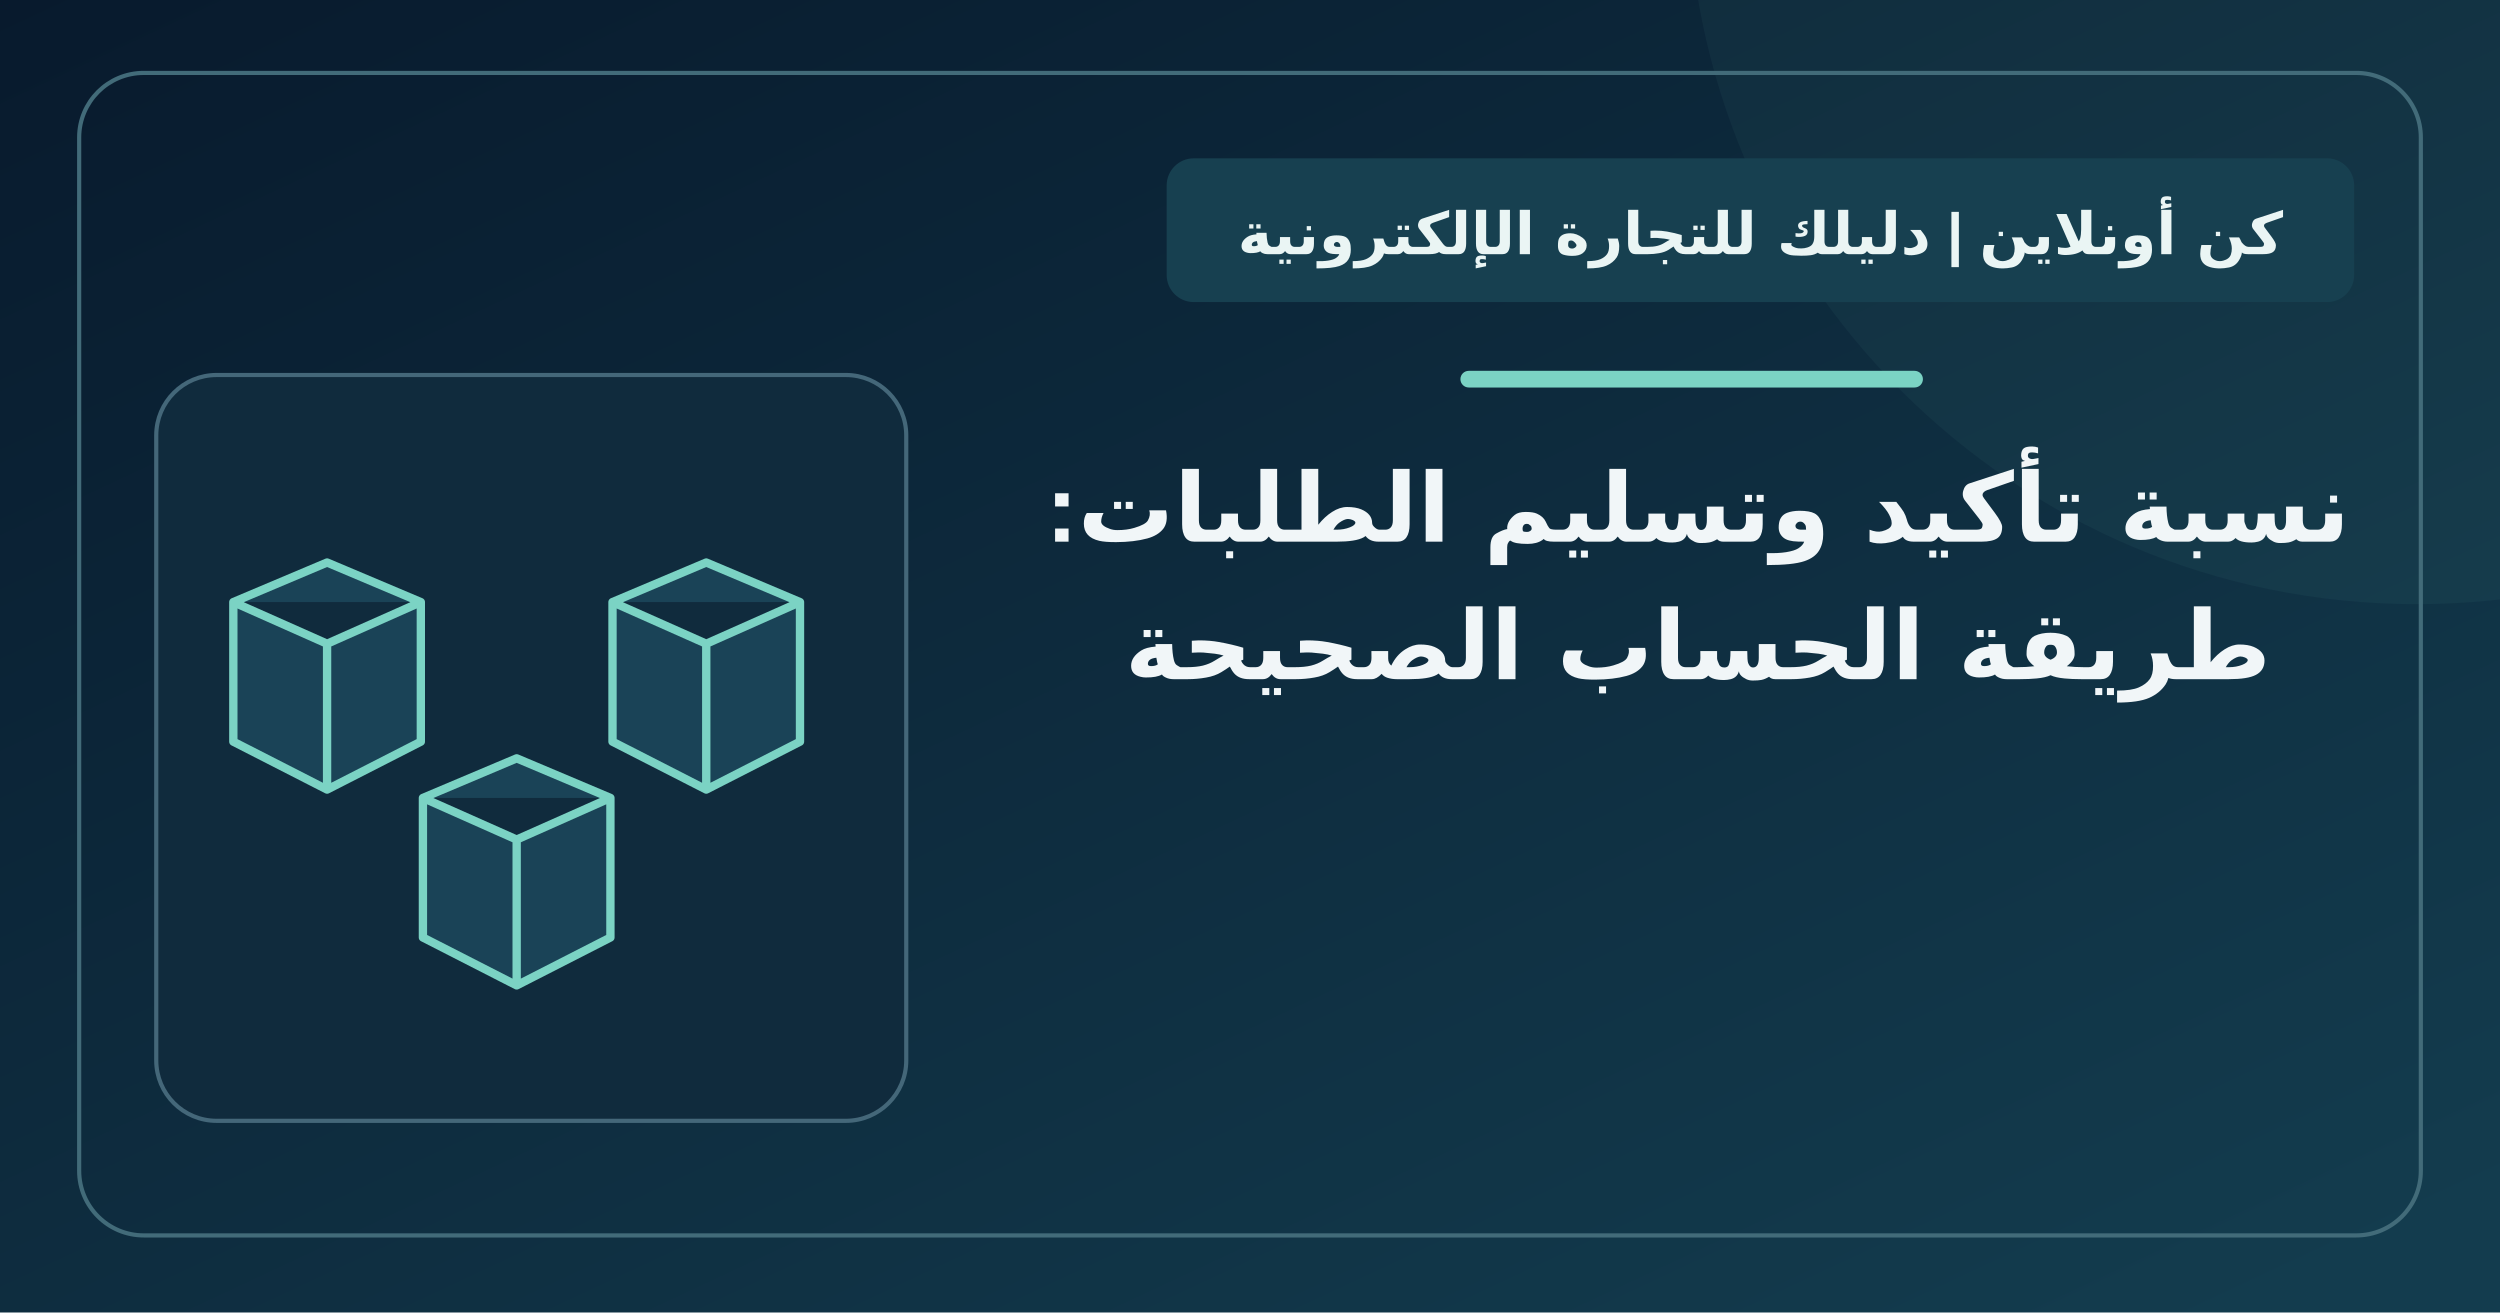
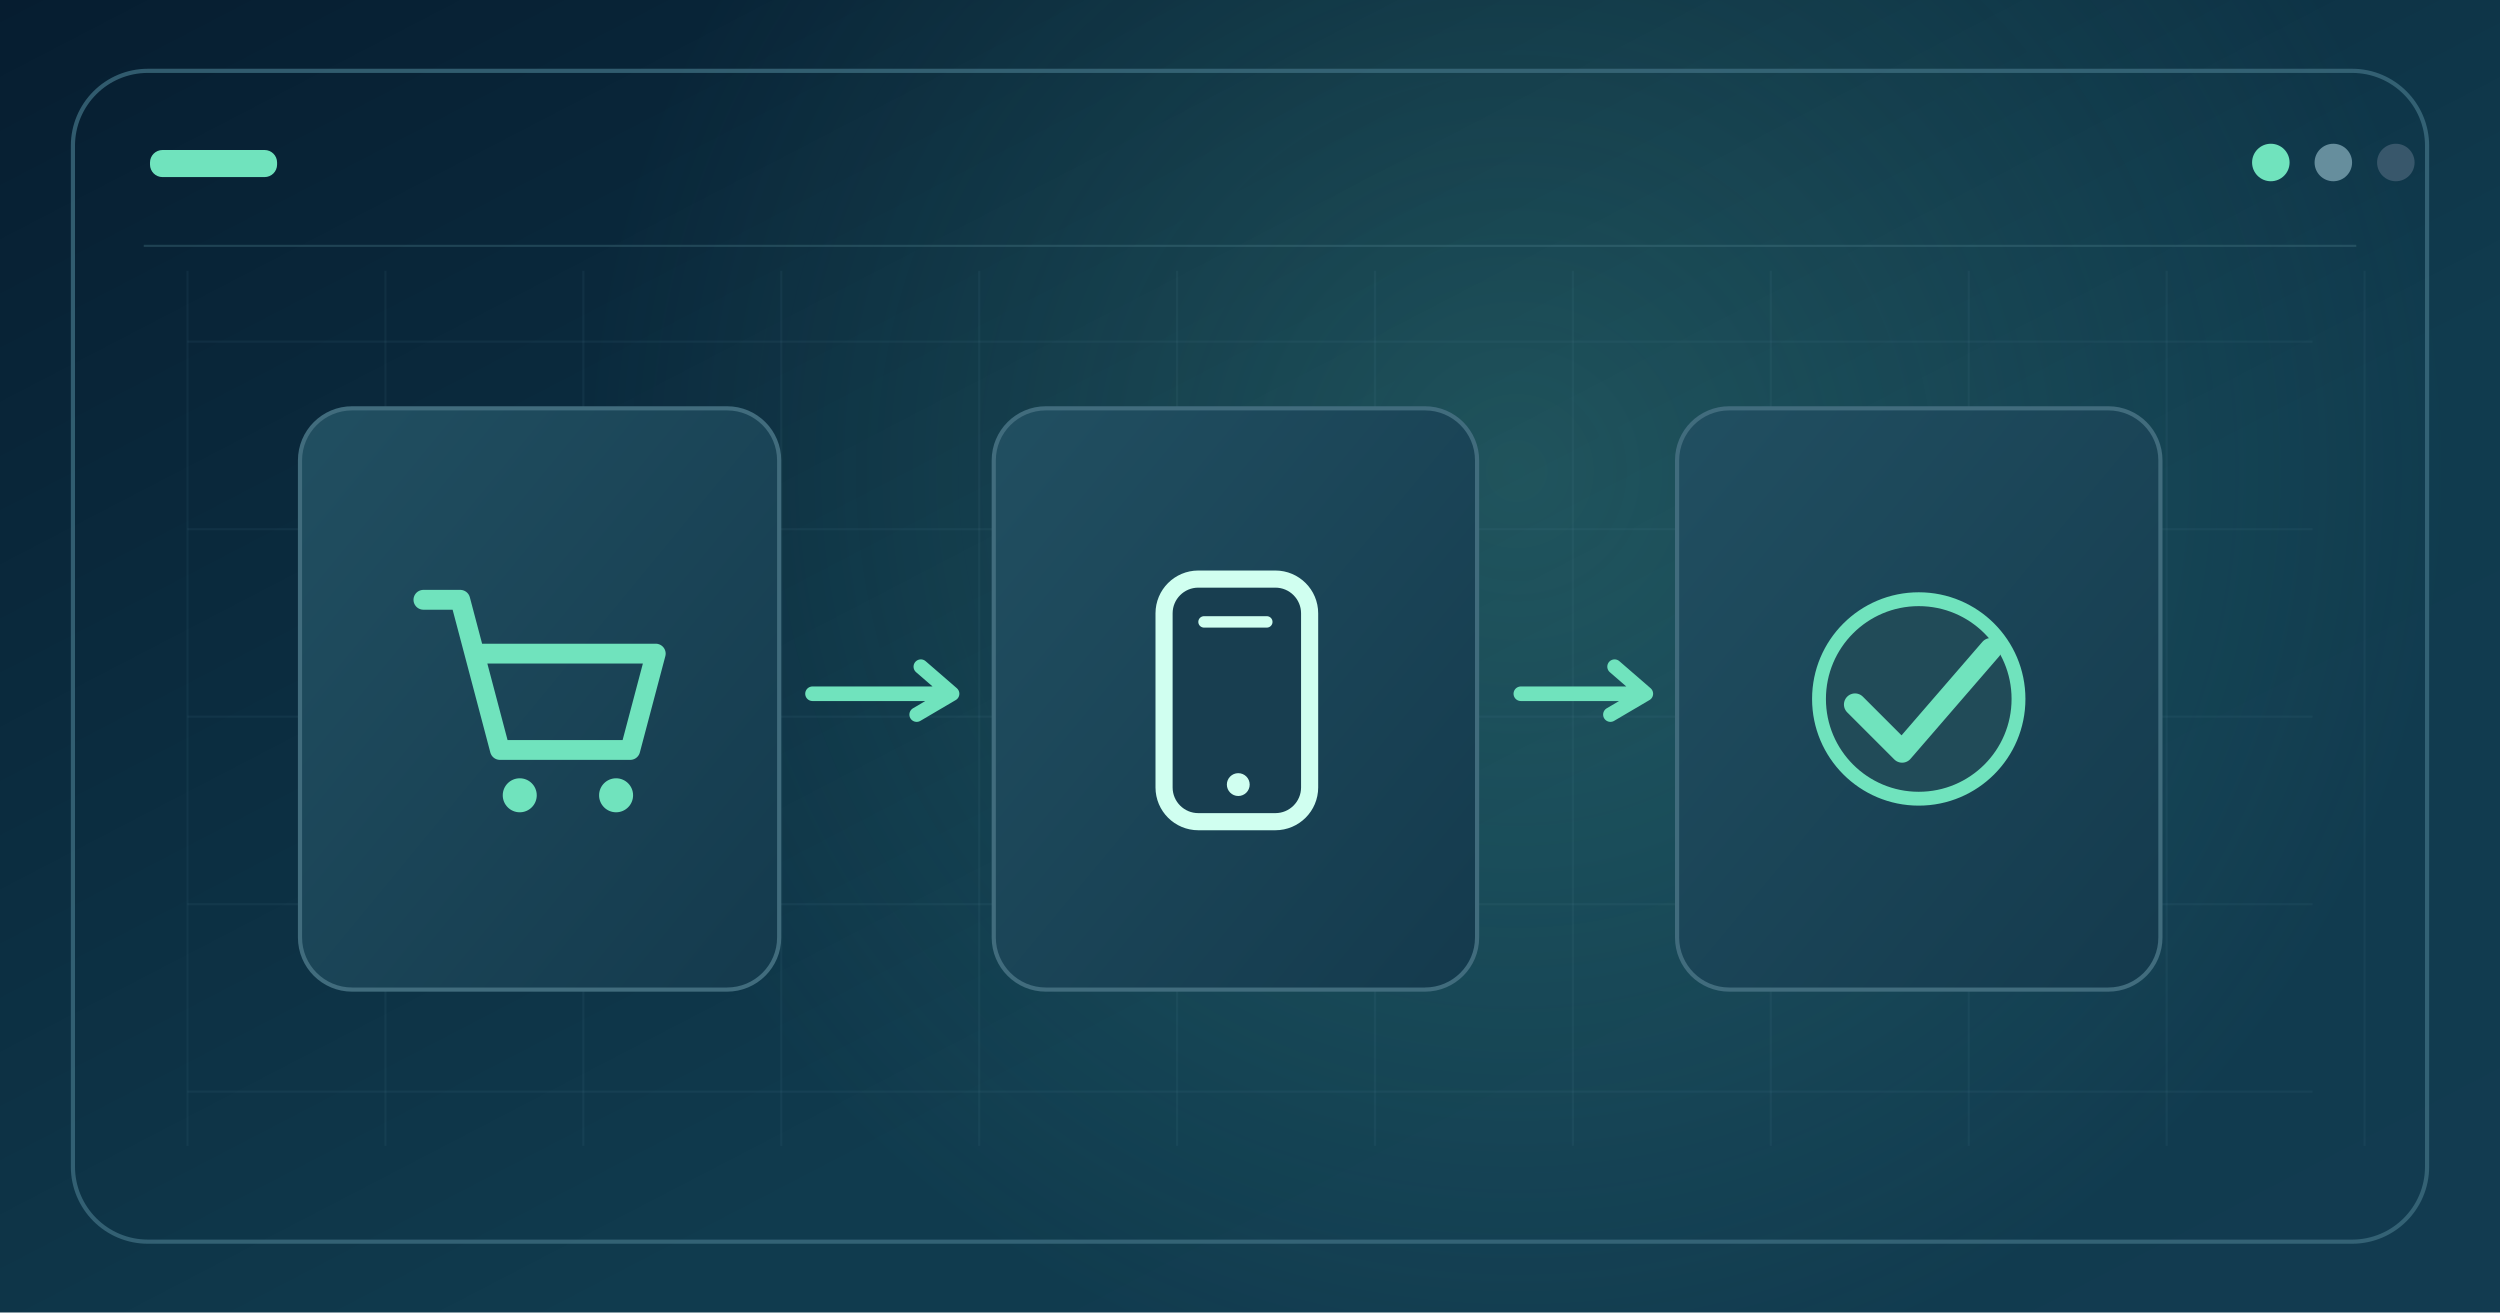
<svg xmlns="http://www.w3.org/2000/svg" width="1200" height="630" viewBox="0 0 1200 630" role="img" aria-labelledby="title desc">
  <defs>
-     <linearGradient id="g" x2=".9" y2="1">
-       <stop stop-color="#081a2d" />
-       <stop offset="1" stop-color="#133c4e" />
+     <linearGradient id="back" x1="0" y1="0" x2="1" y2="1">
+       <stop stop-color="#061d30" />
+       <stop offset=".62" stop-color="#103b4e" />
+       <stop offset="1" stop-color="#123b50" />
    </linearGradient>
+     <linearGradient id="glass" x1="0" y1="0" x2="1" y2="1">
+       <stop stop-color="#214f61" />
+       <stop offset="1" stop-color="#143a4d" />
+     </linearGradient>
+     <radialGradient id="bloom">
+       <stop stop-color="#70e3bd" stop-opacity=".18" />
+       <stop offset="1" stop-color="#70e3bd" stop-opacity="0" />
+     </radialGradient>
  </defs>
-   <rect width="1200" height="630" fill="url(#g)" />
-   <circle cx="1160" cy="-60" r="350" fill="#7bd3c4" opacity=".05" />
-   <rect x="38" y="35" width="1124" height="558" rx="31" fill="none" stroke="#426b79" stroke-width="2" />
-   <rect x="75" y="180" width="360" height="358" rx="29" fill="#102b3d" stroke="#446779" stroke-width="2" />
-   <path d="M112 289 l45 -19 l45 19 l-45 20 z M112 289 v67 l45 23 l45 -23 v-67 M157 309 v69" fill="#1a4357" stroke="#7bd3c4" stroke-width="4" stroke-linejoin="round" />
-   <path d="M203 383 l45 -19 l45 19 l-45 20 z M203 383 v67 l45 23 l45 -23 v-67 M248 403 v69" fill="#1a4357" stroke="#7bd3c4" stroke-width="4" stroke-linejoin="round" />
-   <path d="M294 289 l45 -19 l45 19 l-45 20 z M294 289 v67 l45 23 l45 -23 v-67 M339 309 v69" fill="#1a4357" stroke="#7bd3c4" stroke-width="4" stroke-linejoin="round" />
-   <rect x="560" y="76" width="570" height="69" rx="13" fill="#174050" />
-   <text x="845" y="122" text-anchor="middle" direction="rtl" font-family="Cairo,Tajawal,Arial,sans-serif" font-weight="700" font-size="28" fill="#eaf5f4">كن أونلاين | دليلك للتجارة الإلكترونية</text>
-   <rect x="701" y="178" width="222" height="8" rx="4" fill="#7bd3c4" />
-   <text x="815" y="260" text-anchor="middle" direction="rtl" font-family="Cairo,Tajawal,Arial,sans-serif" font-weight="700" font-size="46" fill="#f1f6f8">نسبة تأكيد وتسليم الطلبات:</text>
-   <text x="815" y="326" text-anchor="middle" direction="rtl" font-family="Cairo,Tajawal,Arial,sans-serif" font-weight="700" font-size="46" fill="#f1f6f8">طريقة الحساب الصحيحة</text>
+   <rect width="1200" height="630" fill="url(#back)" />
+   <circle cx="728" cy="226" r="450" fill="url(#bloom)" />
+   <rect x="35" y="34" width="1130" height="562" rx="36" fill="none" stroke="#3f6f81" stroke-width="2" opacity=".75" />
+   <path d="M69 118H1131" stroke="#4c7f8b" stroke-width="1" opacity=".34" />
+   <rect x="72" y="72" width="61" height="13" rx="6" fill="#70e3bd" />
+   <circle cx="1090" cy="78" r="9" fill="#70e3bd" />
+   <circle cx="1120" cy="78" r="9" fill="#668e9d" />
+   <circle cx="1150" cy="78" r="9" fill="#38576b" />
+   <g stroke="#508396" stroke-opacity=".10" stroke-width="1">
+     <path d="M90 130V550" />
+     <path d="M185 130V550" />
+     <path d="M280 130V550" />
+     <path d="M375 130V550" />
+     <path d="M470 130V550" />
+     <path d="M565 130V550" />
+     <path d="M660 130V550" />
+     <path d="M755 130V550" />
+     <path d="M850 130V550" />
+     <path d="M945 130V550" />
+     <path d="M1040 130V550" />
+     <path d="M1135 130V550" />
+     <path d="M90 164H1110" />
+     <path d="M90 254H1110" />
+     <path d="M90 344H1110" />
+     <path d="M90 434H1110" />
+     <path d="M90 524H1110" />
+   </g>
+   <rect x="144" y="196" width="230" height="279" rx="25" fill="url(#glass)" stroke="#416c7d" stroke-width="2" />
+   <g transform="translate(191 267.5) scale(1.36)">
+     <path d="M9 15H22L36 68H82L91 34H29" fill="none" stroke="#70e3bd" stroke-width="7" stroke-linecap="round" stroke-linejoin="round" />
+     <circle cx="43" cy="84" r="6" fill="#70e3bd" stroke="none" stroke-width="0" />
+     <circle cx="77" cy="84" r="6" fill="#70e3bd" stroke="none" stroke-width="0" />
+   </g>
+   <path d="M390 333L457 333M442 320L457 333L440 343" fill="none" stroke="#70e3bd" stroke-width="7" stroke-linecap="round" stroke-linejoin="round" />
+   <rect x="477" y="196" width="232" height="279" rx="25" fill="url(#glass)" stroke="#416c7d" stroke-width="2" />
+   <g transform="translate(524.5 267) scale(1.37)">
+     <rect x="25" y="8" width="51" height="85" rx="12" fill="#183e50" stroke="#d0fff0" stroke-width="6" />
+     <path d="M39 23L61 23" fill="none" stroke="#d0fff0" stroke-width="4" stroke-linecap="round" stroke-linejoin="round" />
+     <circle cx="51" cy="80" r="4" fill="#d0fff0" stroke="none" stroke-width="0" />
+   </g>
+   <path d="M730 333L790 333M775 320L790 333L773 343" fill="none" stroke="#70e3bd" stroke-width="7" stroke-linecap="round" stroke-linejoin="round" />
+   <rect x="805" y="196" width="232" height="279" rx="25" fill="url(#glass)" stroke="#416c7d" stroke-width="2" />
+   <g transform="translate(854.5 269) scale(1.33)">
+     <circle cx="50" cy="50" r="36" fill="#214b58" stroke="#70e3bd" stroke-width="5" />
+     <path d="M27 52L44 69L76 32" fill="none" stroke="#70e3bd" stroke-width="8" stroke-linecap="round" stroke-linejoin="round" />
+   </g>
</svg>
